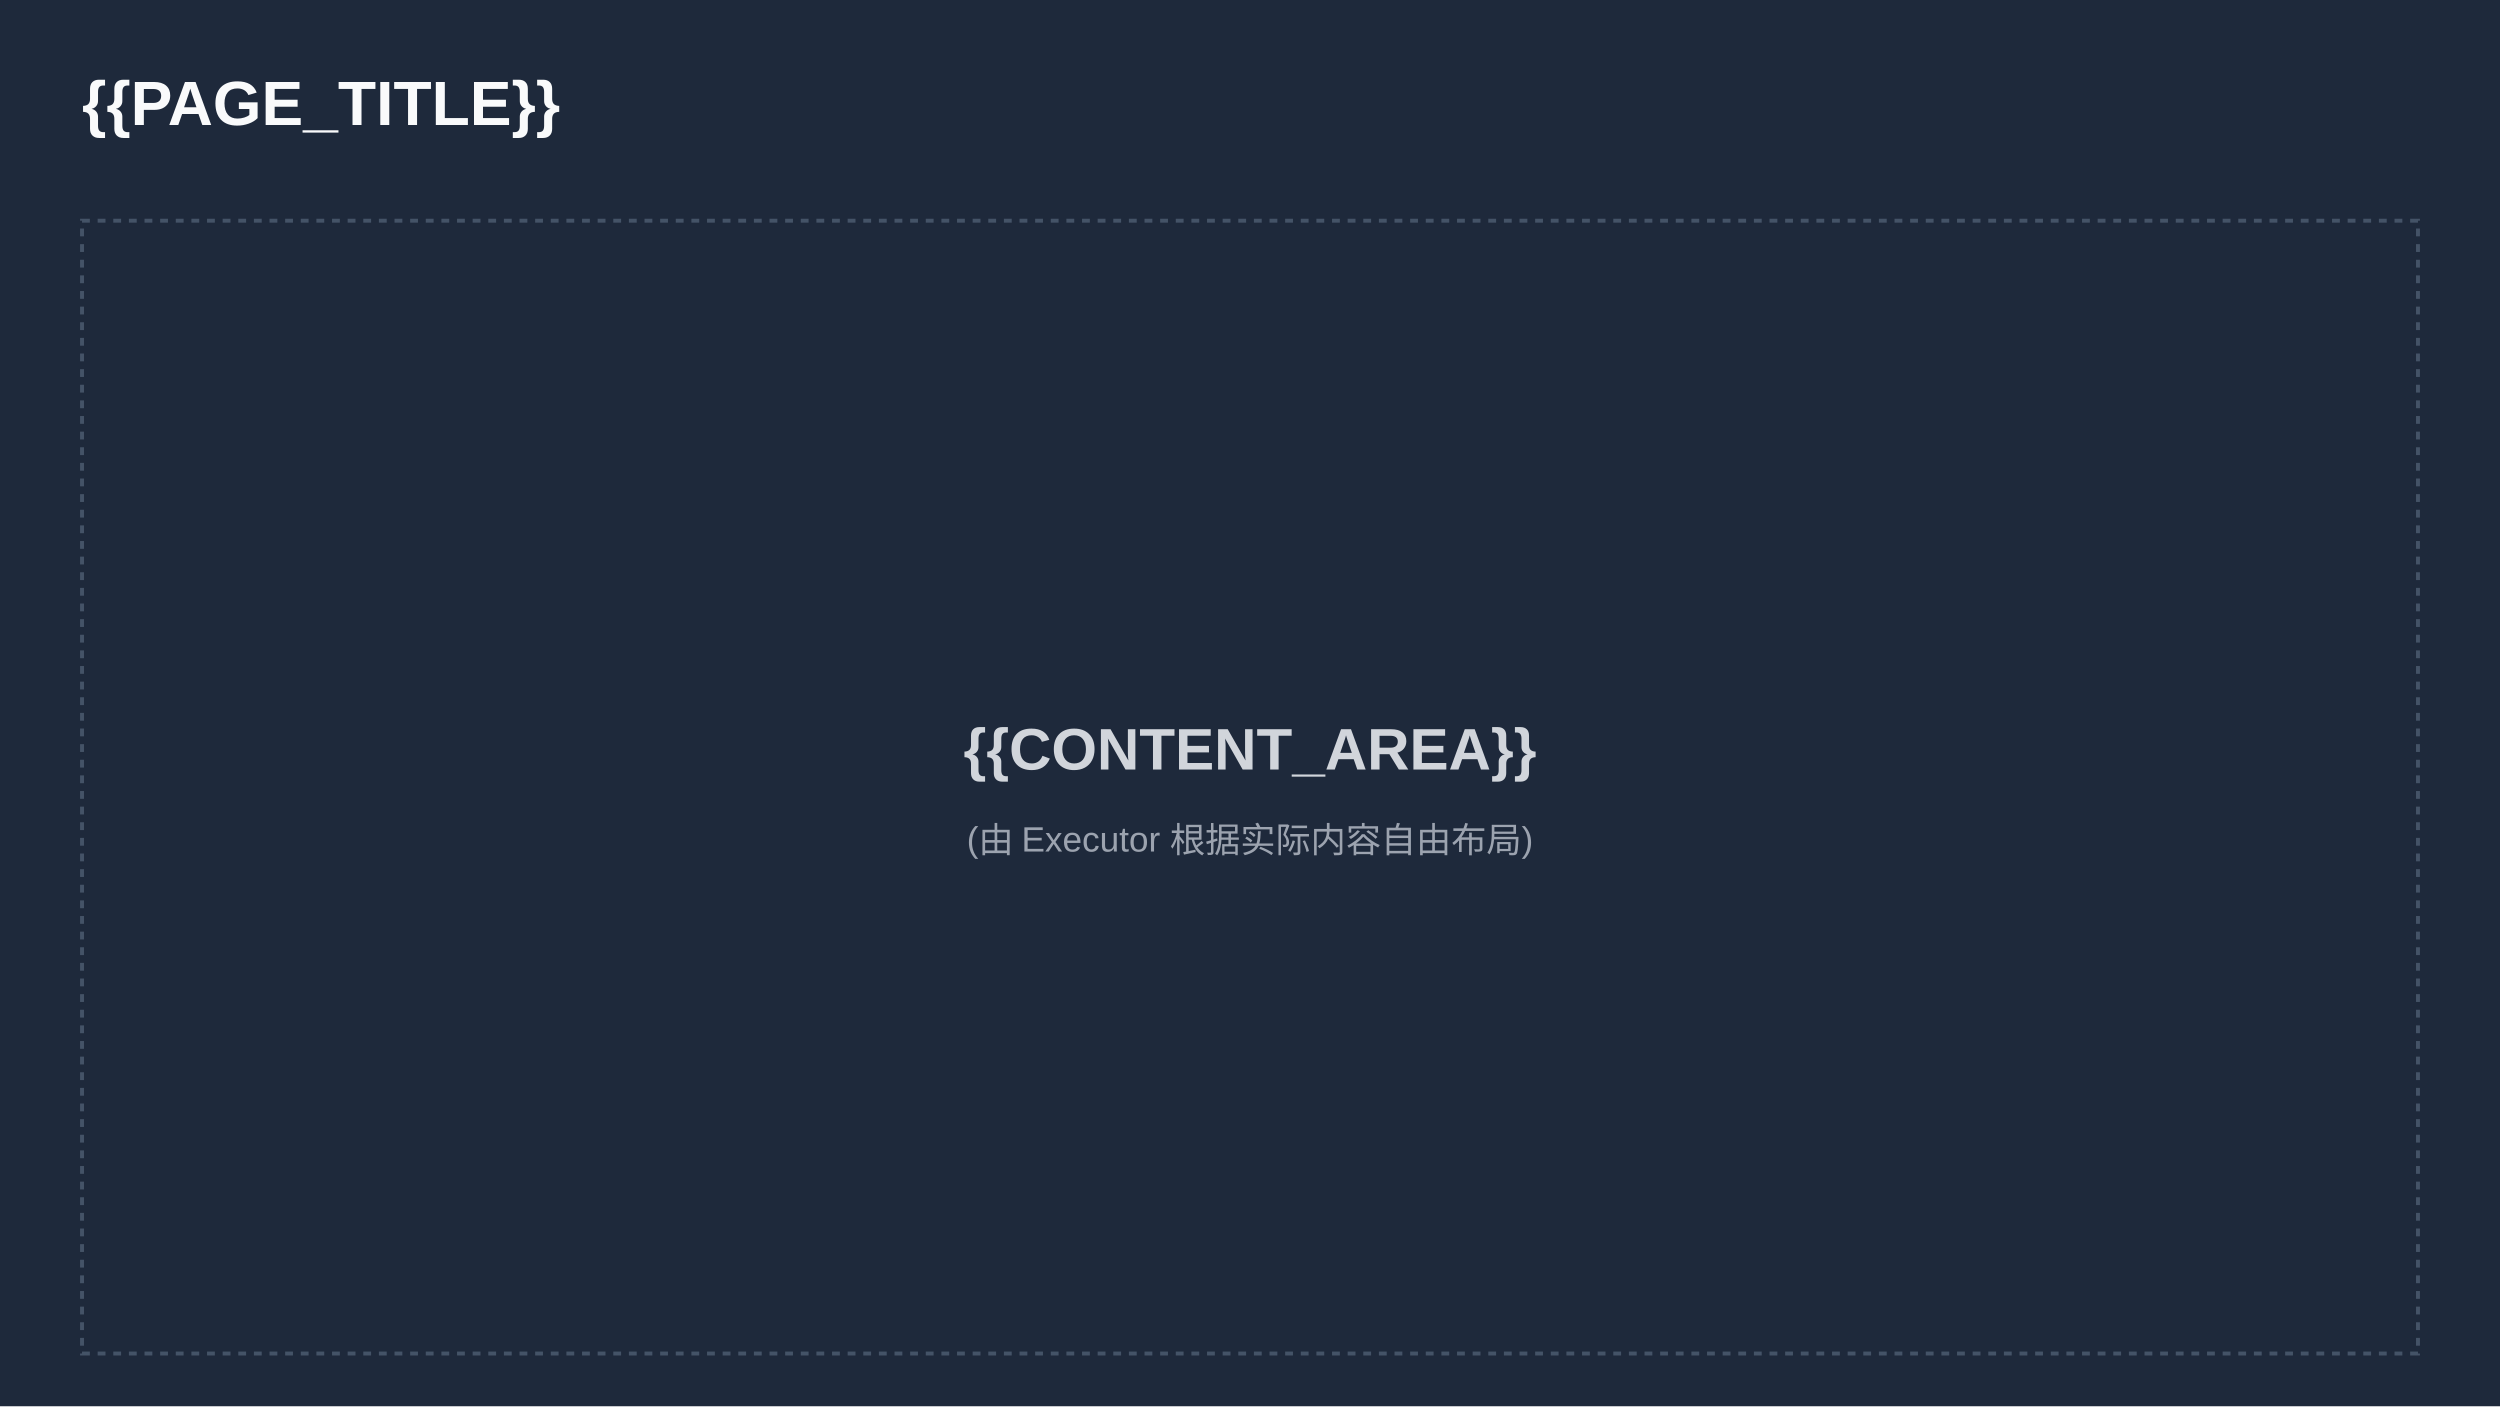
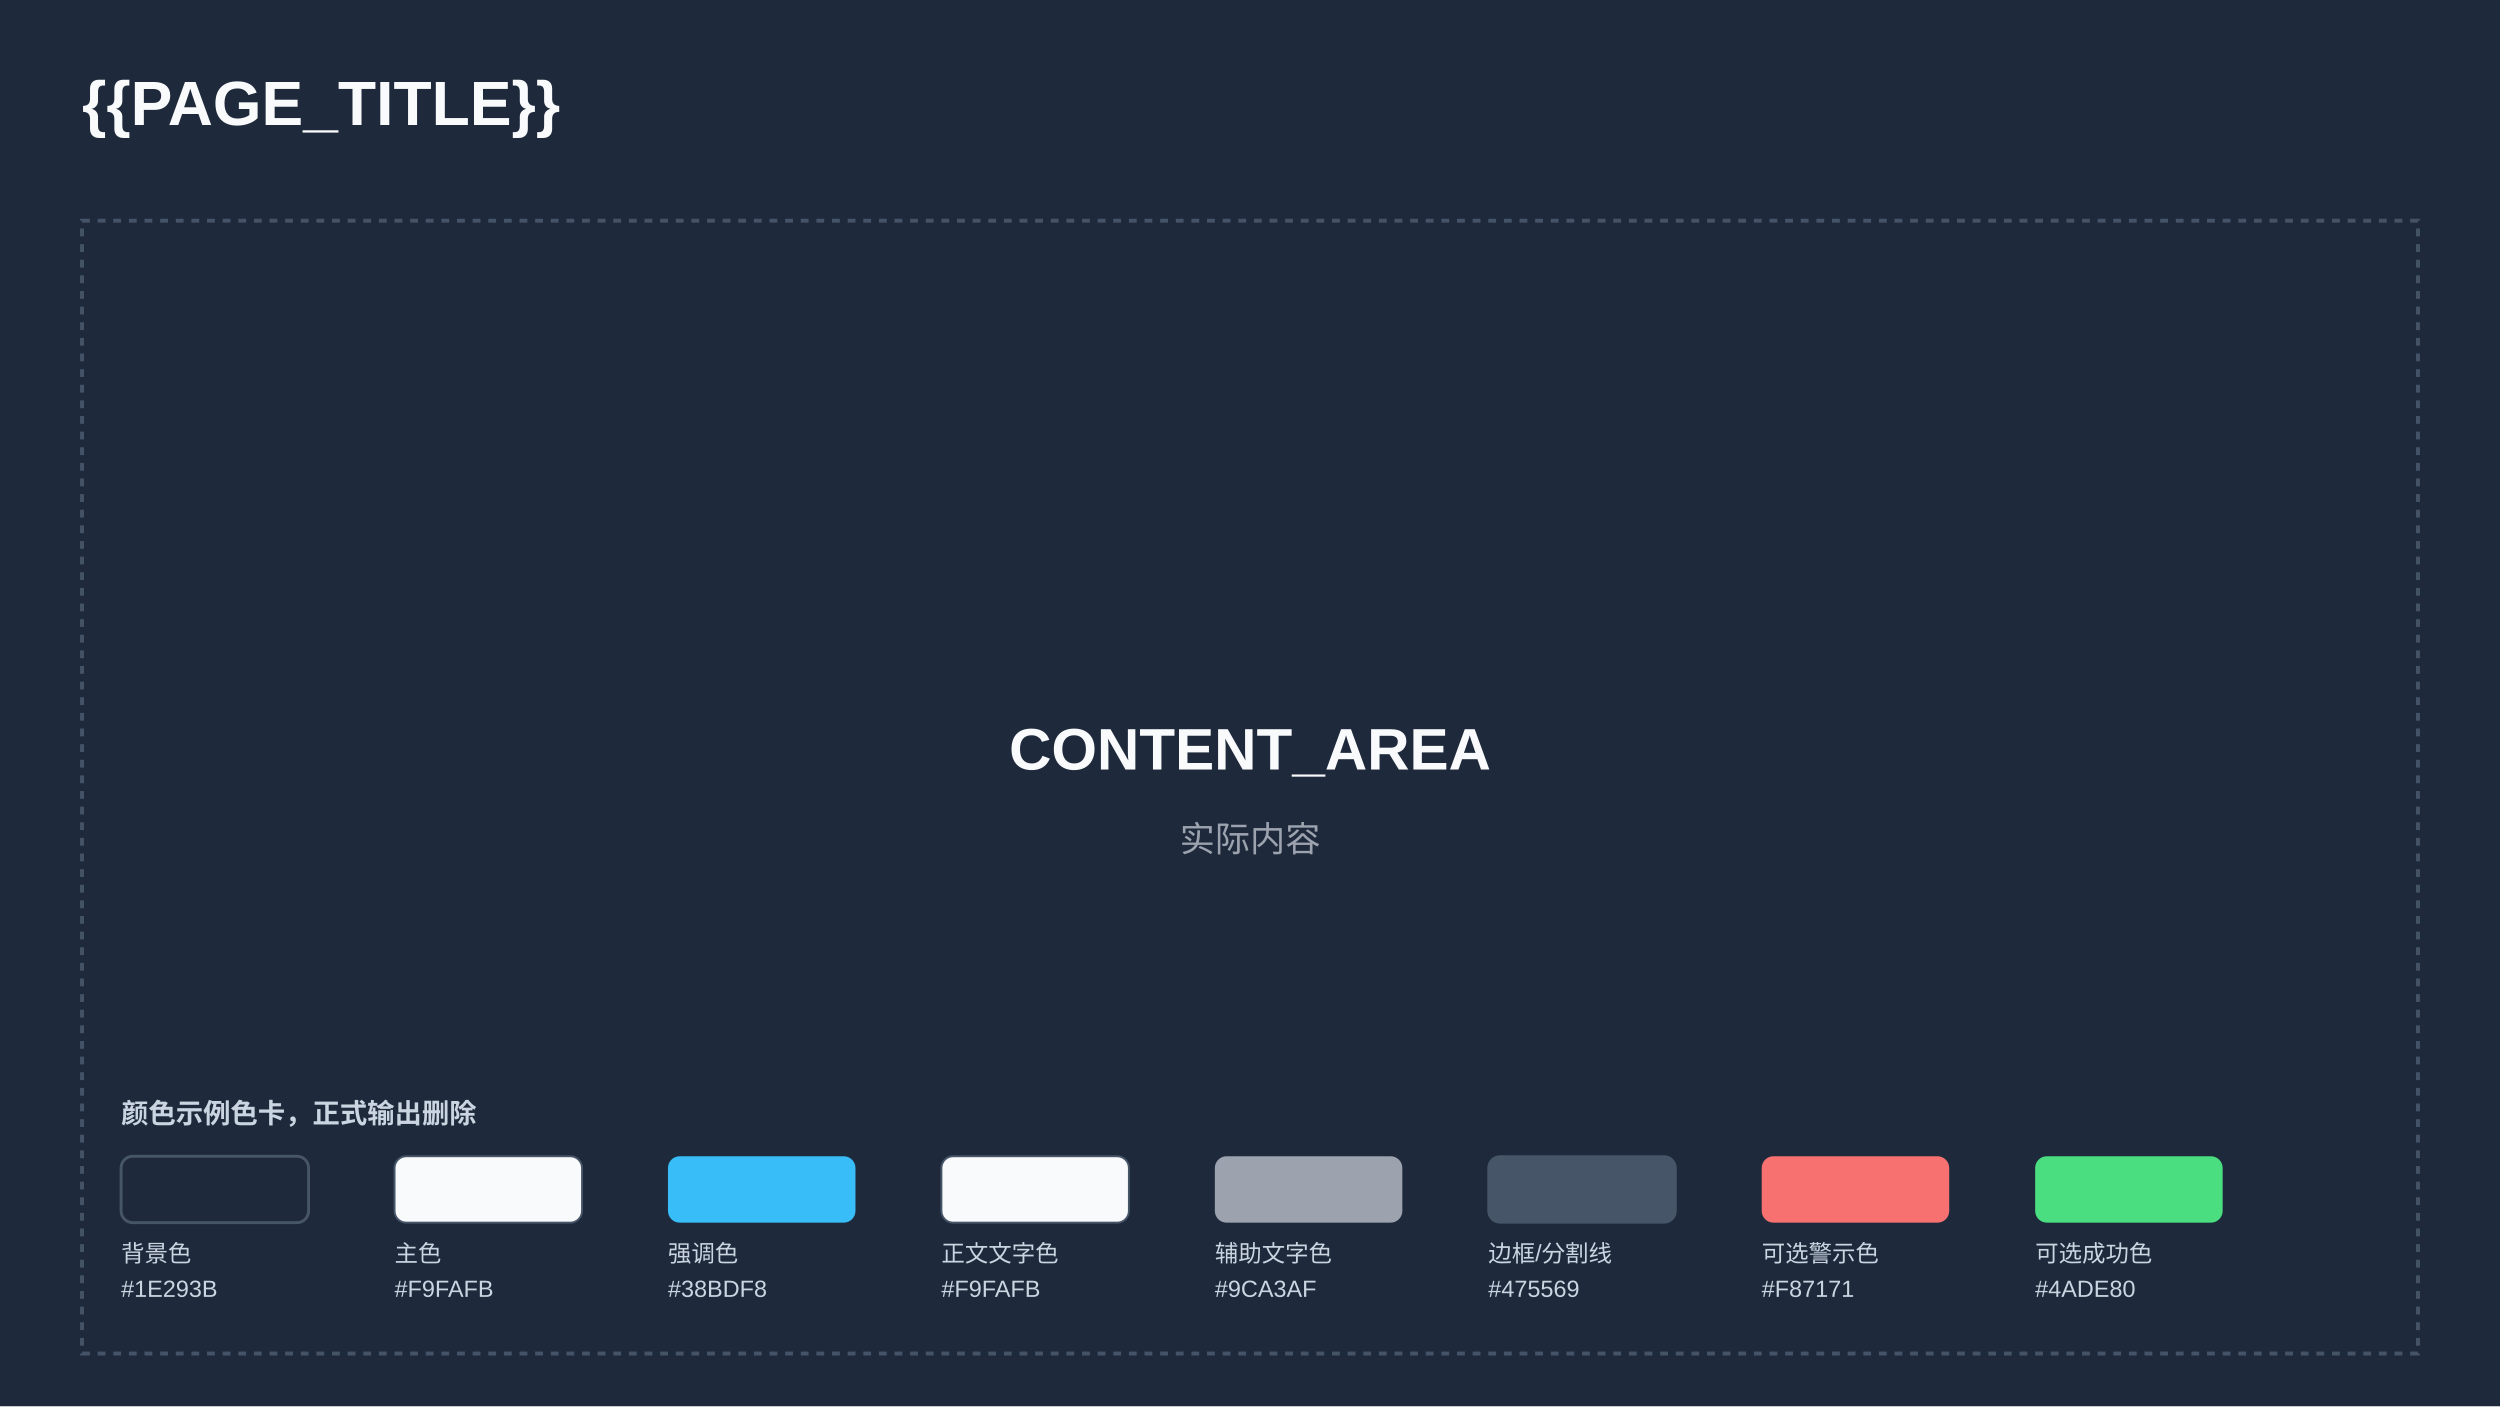
<svg xmlns="http://www.w3.org/2000/svg" width="1280" height="720" viewBox="0 0 1280 720">
-   <rect x="0" y="0" width="1280" height="720" fill="#1E293B" />
-   <text x="42" y="64" font-family="Microsoft YaHei, Arial, sans-serif" font-size="32" font-weight="700" fill="#F9FAFB">{{PAGE_TITLE}}</text>
-   <rect x="42" y="113" width="1196" height="580" fill="#1E293B" stroke="#475569" stroke-width="2" stroke-dasharray="4 4" stroke-opacity="0.95" />
-   <text x="640" y="394" text-anchor="middle" font-family="Microsoft YaHei, Arial, sans-serif" font-size="30" font-weight="700" fill="#D1D5DB">{{CONTENT_AREA}}</text>
-   <text x="640" y="436" text-anchor="middle" font-family="Microsoft YaHei, Arial, sans-serif" font-size="18" font-weight="400" fill="#9CA3AF">(由 Executor 根据实际内容自由布局)</text>
+   <g id="background" data-description="固定背景，保留。">
+     <rect id="slide-background" x="0" y="0" width="1280" height="720" fill="#1E293B" />
+   </g>
+   <g id="header" data-description="内容页固定标题栏；只替换标题文字，不加额外标题装饰。">
+     <text id="page-title-text" data-description="标题固定样式：x=42 y=64 font-size=32 font-weight=700。" x="42" y="64" font-family="Microsoft YaHei, Arial, sans-serif" font-size="32" font-weight="700" fill="#F9FAFB">{{PAGE_TITLE}}</text>
+   </g>
+   <g id="main-content-safe-area" data-description="主体内容范围：x=42 y=113 width=1196 height=580。">
+     <rect id="content-safe-area-guide" data-description="辅助边界框，正式输出删除。" x="42" y="113" width="1196" height="580" fill="#1E293B" stroke="#475569" stroke-width="2" stroke-dasharray="4 4" stroke-opacity="0.95" />
+   </g>
+   <g id="content-placeholder" data-description="占位提示，正式输出删除。">
+     <text id="content-placeholder-label" x="640" y="394" text-anchor="middle" font-family="Microsoft YaHei, Arial, sans-serif" font-size="30" font-weight="700" fill="#F9FAFB">CONTENT_AREA</text>
+     <text id="content-placeholder-hint" x="640" y="436" text-anchor="middle" font-family="Microsoft YaHei, Arial, sans-serif" font-size="18" font-weight="400" fill="#9CA3AF">实际内容</text>
+   </g>
+   <g id="palette-sample" data-description="颜色示例色卡，仅供模板预览，正式输出必须删除。">
+     <text x="62" y="575" font-family="Microsoft YaHei, Arial, sans-serif" font-size="14" font-weight="700" fill="#CBD5E1">颜色示例色卡，正式输出删除</text>
+     <g id="palette-background-color" data-description="背景色：#1E293B；使用要求：页面背景，仅用于整体底色或深色大面积区域。">
+       <rect x="62" y="592" width="96" height="34" rx="6" fill="#1E293B" stroke="#475569" stroke-width="1.5" />
+       <text x="62" y="646" font-family="Microsoft YaHei, Arial, sans-serif" font-size="12" fill="#CBD5E1">背景色</text>
+       <text x="62" y="664" font-family="Arial, sans-serif" font-size="12" fill="#CBD5E1">#1E293B</text>
+     </g>
+     <g id="palette-primary-color" data-description="主色：#F9FAFB；使用要求：用于页面标题、深色背景上的核心文字和关键视觉元素。">
+       <rect x="202" y="592" width="96" height="34" rx="6" fill="#F9FAFB" stroke="#475569" stroke-width="1" />
+       <text x="202" y="646" font-family="Microsoft YaHei, Arial, sans-serif" font-size="12" fill="#CBD5E1">主色</text>
+       <text x="202" y="664" font-family="Arial, sans-serif" font-size="12" fill="#CBD5E1">#F9FAFB</text>
+     </g>
+     <g id="palette-accent-color" data-description="强调色：#38BDF8；使用要求：用于重点数据、辅助高亮、局部强调，不应大面积使用。">
+       <rect x="342" y="592" width="96" height="34" rx="6" fill="#38BDF8" />
+       <text x="342" y="646" font-family="Microsoft YaHei, Arial, sans-serif" font-size="12" fill="#CBD5E1">强调色</text>
+       <text x="342" y="664" font-family="Arial, sans-serif" font-size="12" fill="#CBD5E1">#38BDF8</text>
+     </g>
+     <g id="palette-body-text-color" data-description="正文文字色：#F9FAFB；使用要求：用于主要正文、表格主文字、说明文字。">
+       <rect x="482" y="592" width="96" height="34" rx="6" fill="#F9FAFB" stroke="#475569" stroke-width="1" />
+       <text x="482" y="646" font-family="Microsoft YaHei, Arial, sans-serif" font-size="12" fill="#CBD5E1">正文文字色</text>
+       <text x="482" y="664" font-family="Arial, sans-serif" font-size="12" fill="#CBD5E1">#F9FAFB</text>
+     </g>
+     <g id="palette-muted-text-color" data-description="辅助文字色：#9CA3AF；使用要求：用于注释、说明、次级标签、弱化信息。">
+       <rect x="622" y="592" width="96" height="34" rx="6" fill="#9CA3AF" />
+       <text x="622" y="646" font-family="Microsoft YaHei, Arial, sans-serif" font-size="12" fill="#CBD5E1">辅助文字色</text>
+       <text x="622" y="664" font-family="Arial, sans-serif" font-size="12" fill="#CBD5E1">#9CA3AF</text>
+     </g>
+     <g id="palette-border-color" data-description="边框/分割线色：#475569；使用要求：用于边框、辅助线、分割线、深色容器描边。">
+       <rect x="762" y="592" width="96" height="34" rx="6" fill="#475569" stroke="#475569" stroke-width="1" />
+       <text x="762" y="646" font-family="Microsoft YaHei, Arial, sans-serif" font-size="12" fill="#CBD5E1">边框/分割线</text>
+       <text x="762" y="664" font-family="Arial, sans-serif" font-size="12" fill="#CBD5E1">#475569</text>
+     </g>
+     <g id="palette-warning-color" data-description="可选警示色：#F87171；使用要求：仅在表达风险、问题、下降时使用。">
+       <rect x="902" y="592" width="96" height="34" rx="6" fill="#F87171" />
+       <text x="902" y="646" font-family="Microsoft YaHei, Arial, sans-serif" font-size="12" fill="#CBD5E1">可选警示色</text>
+       <text x="902" y="664" font-family="Arial, sans-serif" font-size="12" fill="#CBD5E1">#F87171</text>
+     </g>
+     <g id="palette-success-color" data-description="可选成功色：#4ADE80；使用要求：仅在表达增长、完成、正向结果时使用。">
+       <rect x="1042" y="592" width="96" height="34" rx="6" fill="#4ADE80" />
+       <text x="1042" y="646" font-family="Microsoft YaHei, Arial, sans-serif" font-size="12" fill="#CBD5E1">可选成功色</text>
+       <text x="1042" y="664" font-family="Arial, sans-serif" font-size="12" fill="#CBD5E1">#4ADE80</text>
+     </g>
+   </g>
</svg>
